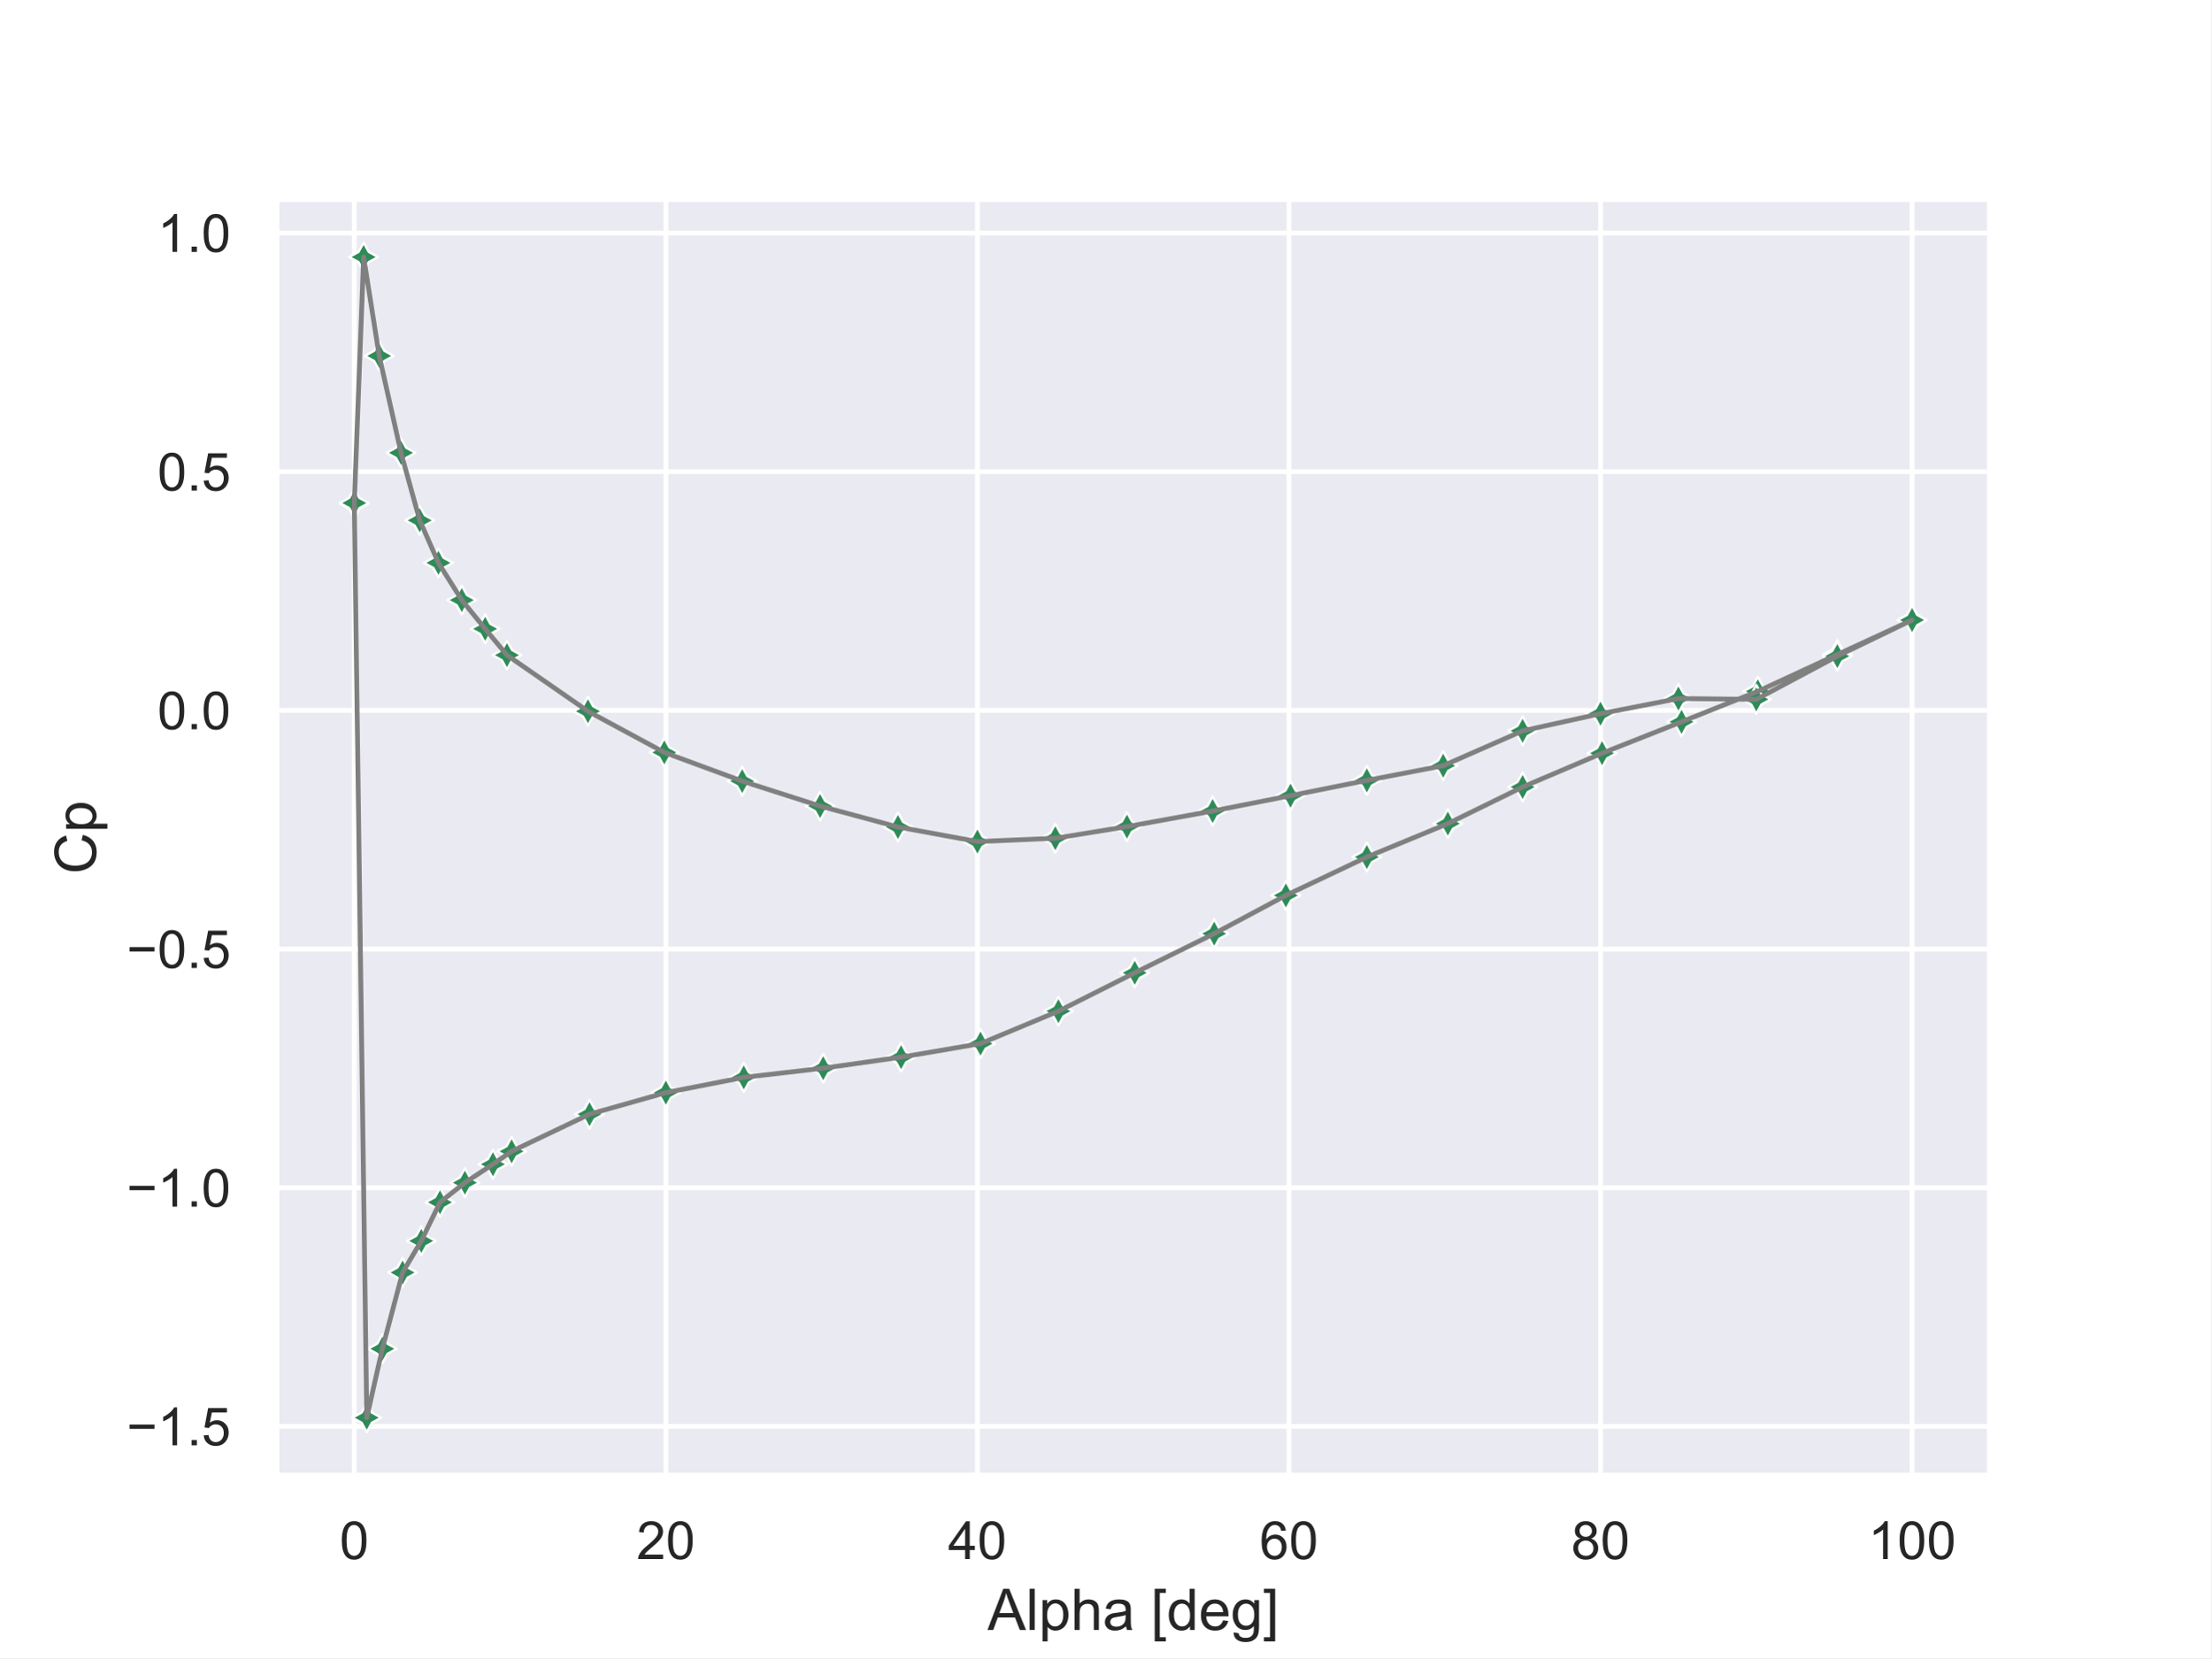
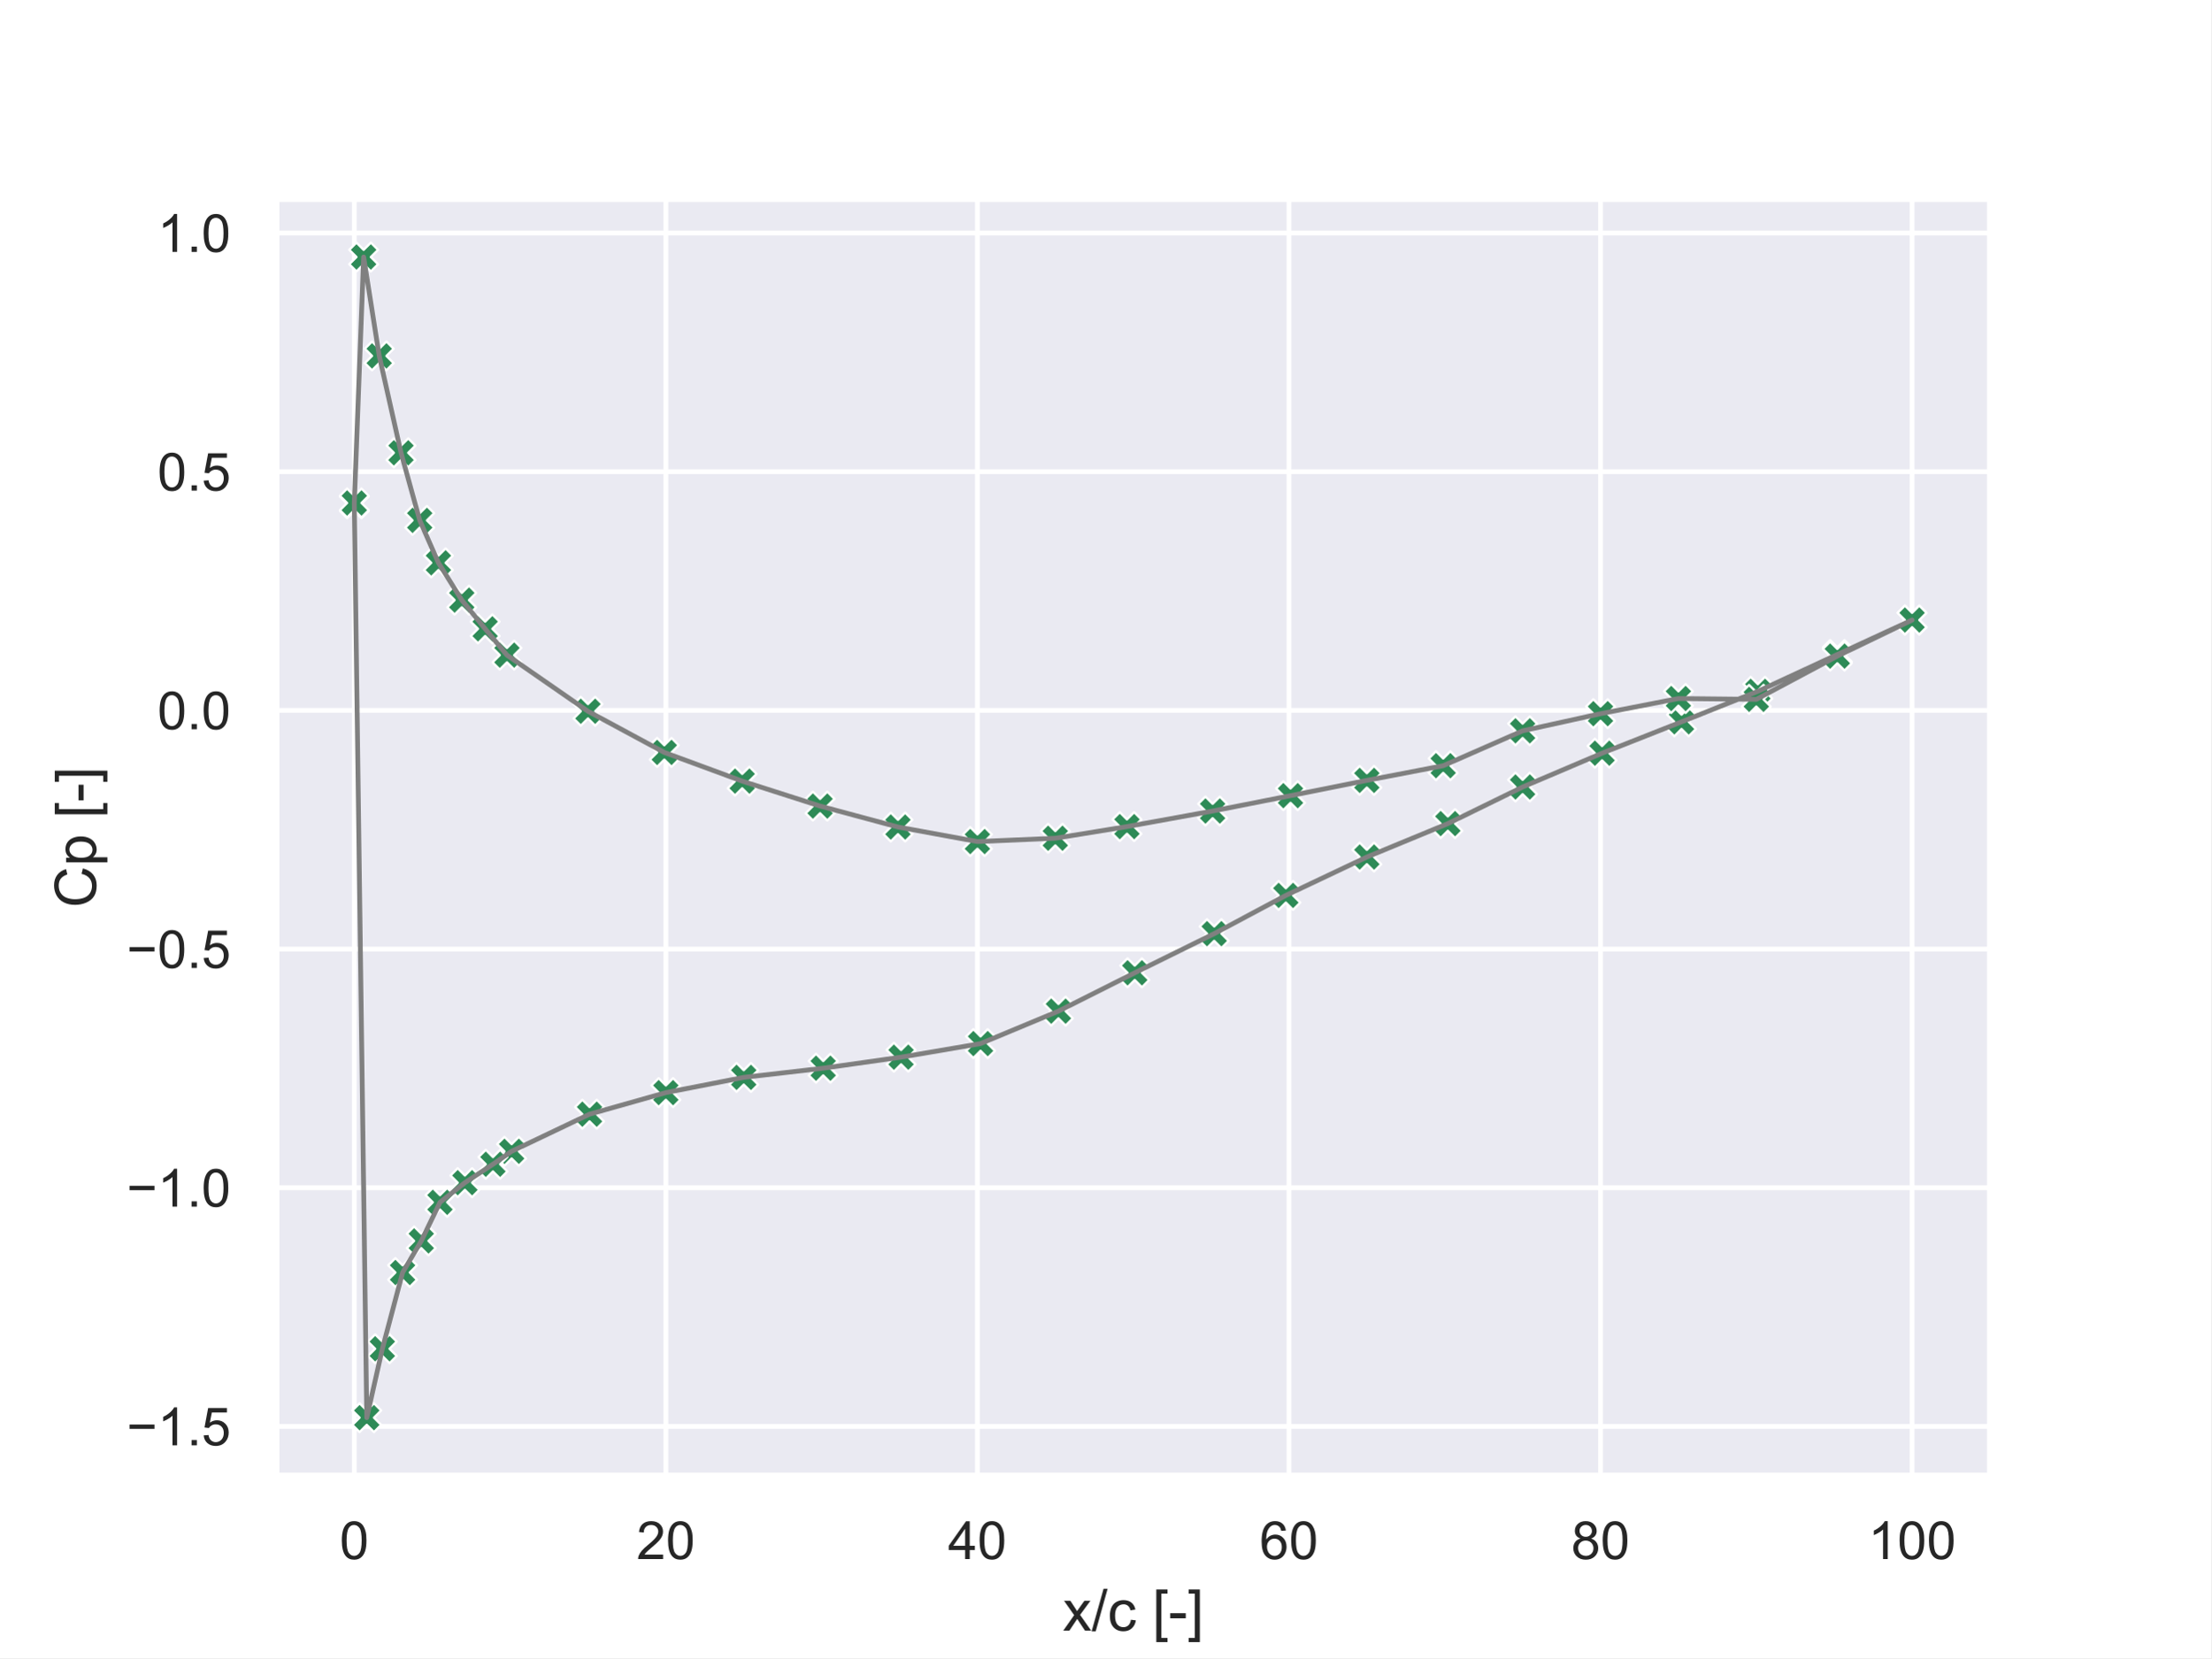
<svg xmlns="http://www.w3.org/2000/svg" xmlns:xlink="http://www.w3.org/1999/xlink" width="460.8pt" height="345.6pt" viewBox="0 0 460.8 345.6" version="1.1">
  <defs>
    <style type="text/css">*{stroke-linejoin: round; stroke-linecap: butt}</style>
  </defs>
  <g id="figure_1">
    <g id="patch_1">
      <path d="M 0 345.6  L 460.8 345.6  L 460.8 0  L 0 0  z " style="fill: #ffffff" />
    </g>
    <g id="axes_1">
      <g id="patch_2">
        <path d="M 57.6 307.584  L 414.72 307.584  L 414.72 41.472  L 57.6 41.472  z " style="fill: #eaeaf2" />
      </g>
      <g id="matplotlib.axis_1">
        <g id="xtick_1">
          <g id="line2d_1">
-             <path d="M 73.833 307.584  L 73.833 41.472  " clip-path="url(#pe82095e850)" style="fill: none; stroke: #ffffff; stroke-linecap: round" />
+             <path d="M 73.833 307.584  L 73.833 41.472  " clip-path="url(#p884290148d)" style="fill: none; stroke: #ffffff; stroke-linecap: round" />
          </g>
          <g id="text_1">
            <g style="fill: #262626" transform="translate(70.77421 324.9576) scale(0.11 -0.11)">
              <defs>
                <path id="ArialMT-30" d="M 266 2259  Q 266 3072 433 3567  Q 600 4063 929 4331  Q 1259 4600 1759 4600  Q 2128 4600 2406 4451  Q 2684 4303 2865 4023  Q 3047 3744 3150 3342  Q 3253 2941 3253 2259  Q 3253 1453 3087 958  Q 2922 463 2592 192  Q 2263 -78 1759 -78  Q 1097 -78 719 397  Q 266 969 266 2259  z M 844 2259  Q 844 1131 1108 757  Q 1372 384 1759 384  Q 2147 384 2411 759  Q 2675 1134 2675 2259  Q 2675 3391 2411 3762  Q 2147 4134 1753 4134  Q 1366 4134 1134 3806  Q 844 3388 844 2259  z " transform="scale(0.015625)" />
              </defs>
              <use xlink:href="#ArialMT-30" />
            </g>
          </g>
        </g>
        <g id="xtick_2">
          <g id="line2d_2">
-             <path d="M 138.764 307.584  L 138.764 41.472  " clip-path="url(#pe82095e850)" style="fill: none; stroke: #ffffff; stroke-linecap: round" />
+             <path d="M 138.764 307.584  L 138.764 41.472  " clip-path="url(#p884290148d)" style="fill: none; stroke: #ffffff; stroke-linecap: round" />
          </g>
          <g id="text_2">
            <g style="fill: #262626" transform="translate(132.6466 324.9576) scale(0.11 -0.11)">
              <defs>
                <path id="ArialMT-32" d="M 3222 541  L 3222 0  L 194 0  Q 188 203 259 391  Q 375 700 629 1000  Q 884 1300 1366 1694  Q 2113 2306 2375 2664  Q 2638 3022 2638 3341  Q 2638 3675 2398 3904  Q 2159 4134 1775 4134  Q 1369 4134 1125 3890  Q 881 3647 878 3216  L 300 3275  Q 359 3922 746 4261  Q 1134 4600 1788 4600  Q 2447 4600 2831 4234  Q 3216 3869 3216 3328  Q 3216 3053 3103 2787  Q 2991 2522 2730 2228  Q 2469 1934 1863 1422  Q 1356 997 1212 845  Q 1069 694 975 541  L 3222 541  z " transform="scale(0.015625)" />
              </defs>
              <use xlink:href="#ArialMT-32" />
              <use xlink:href="#ArialMT-30" x="55.615" />
            </g>
          </g>
        </g>
        <g id="xtick_3">
          <g id="line2d_3">
-             <path d="M 203.695 307.584  L 203.695 41.472  " clip-path="url(#pe82095e850)" style="fill: none; stroke: #ffffff; stroke-linecap: round" />
+             <path d="M 203.695 307.584  L 203.695 41.472  " clip-path="url(#p884290148d)" style="fill: none; stroke: #ffffff; stroke-linecap: round" />
          </g>
          <g id="text_3">
            <g style="fill: #262626" transform="translate(197.5775 324.9576) scale(0.11 -0.11)">
              <defs>
                <path id="ArialMT-34" d="M 2069 0  L 2069 1097  L 81 1097  L 81 1613  L 2172 4581  L 2631 4581  L 2631 1613  L 3250 1613  L 3250 1097  L 2631 1097  L 2631 0  L 2069 0  z M 2069 1613  L 2069 3678  L 634 1613  L 2069 1613  z " transform="scale(0.015625)" />
              </defs>
              <use xlink:href="#ArialMT-34" />
              <use xlink:href="#ArialMT-30" x="55.615" />
            </g>
          </g>
        </g>
        <g id="xtick_4">
          <g id="line2d_4">
-             <path d="M 268.625 307.584  L 268.625 41.472  " clip-path="url(#pe82095e850)" style="fill: none; stroke: #ffffff; stroke-linecap: round" />
+             <path d="M 268.625 307.584  L 268.625 41.472  " clip-path="url(#p884290148d)" style="fill: none; stroke: #ffffff; stroke-linecap: round" />
          </g>
          <g id="text_4">
            <g style="fill: #262626" transform="translate(262.5084 324.9576) scale(0.11 -0.11)">
              <defs>
                <path id="ArialMT-36" d="M 3184 3459  L 2625 3416  Q 2550 3747 2413 3897  Q 2184 4138 1850 4138  Q 1581 4138 1378 3988  Q 1113 3794 959 3422  Q 806 3050 800 2363  Q 1003 2672 1297 2822  Q 1591 2972 1913 2972  Q 2475 2972 2870 2558  Q 3266 2144 3266 1488  Q 3266 1056 3080 686  Q 2894 316 2569 119  Q 2244 -78 1831 -78  Q 1128 -78 684 439  Q 241 956 241 2144  Q 241 3472 731 4075  Q 1159 4600 1884 4600  Q 2425 4600 2770 4297  Q 3116 3994 3184 3459  z M 888 1484  Q 888 1194 1011 928  Q 1134 663 1356 523  Q 1578 384 1822 384  Q 2178 384 2434 671  Q 2691 959 2691 1453  Q 2691 1928 2437 2201  Q 2184 2475 1800 2475  Q 1419 2475 1153 2201  Q 888 1928 888 1484  z " transform="scale(0.015625)" />
              </defs>
              <use xlink:href="#ArialMT-36" />
              <use xlink:href="#ArialMT-30" x="55.615" />
            </g>
          </g>
        </g>
        <g id="xtick_5">
          <g id="line2d_5">
-             <path d="M 333.556 307.584  L 333.556 41.472  " clip-path="url(#pe82095e850)" style="fill: none; stroke: #ffffff; stroke-linecap: round" />
+             <path d="M 333.556 307.584  L 333.556 41.472  " clip-path="url(#p884290148d)" style="fill: none; stroke: #ffffff; stroke-linecap: round" />
          </g>
          <g id="text_5">
            <g style="fill: #262626" transform="translate(327.4393 324.9576) scale(0.11 -0.11)">
              <defs>
                <path id="ArialMT-38" d="M 1131 2484  Q 781 2613 612 2850  Q 444 3088 444 3419  Q 444 3919 803 4259  Q 1163 4600 1759 4600  Q 2359 4600 2725 4251  Q 3091 3903 3091 3403  Q 3091 3084 2923 2848  Q 2756 2613 2416 2484  Q 2838 2347 3058 2040  Q 3278 1734 3278 1309  Q 3278 722 2862 322  Q 2447 -78 1769 -78  Q 1091 -78 675 323  Q 259 725 259 1325  Q 259 1772 486 2073  Q 713 2375 1131 2484  z M 1019 3438  Q 1019 3113 1228 2906  Q 1438 2700 1772 2700  Q 2097 2700 2305 2904  Q 2513 3109 2513 3406  Q 2513 3716 2298 3927  Q 2084 4138 1766 4138  Q 1444 4138 1231 3931  Q 1019 3725 1019 3438  z M 838 1322  Q 838 1081 952 856  Q 1066 631 1291 507  Q 1516 384 1775 384  Q 2178 384 2440 643  Q 2703 903 2703 1303  Q 2703 1709 2433 1975  Q 2163 2241 1756 2241  Q 1359 2241 1098 1978  Q 838 1716 838 1322  z " transform="scale(0.015625)" />
              </defs>
              <use xlink:href="#ArialMT-38" />
              <use xlink:href="#ArialMT-30" x="55.615" />
            </g>
          </g>
        </g>
        <g id="xtick_6">
          <g id="line2d_6">
-             <path d="M 398.487 307.584  L 398.487 41.472  " clip-path="url(#pe82095e850)" style="fill: none; stroke: #ffffff; stroke-linecap: round" />
+             <path d="M 398.487 307.584  L 398.487 41.472  " clip-path="url(#p884290148d)" style="fill: none; stroke: #ffffff; stroke-linecap: round" />
          </g>
          <g id="text_6">
            <g style="fill: #262626" transform="translate(389.3117 324.9576) scale(0.11 -0.11)">
              <defs>
                <path id="ArialMT-31" d="M 2384 0  L 1822 0  L 1822 3584  Q 1619 3391 1289 3197  Q 959 3003 697 2906  L 697 3450  Q 1169 3672 1522 3987  Q 1875 4303 2022 4600  L 2384 4600  L 2384 0  z " transform="scale(0.015625)" />
              </defs>
              <use xlink:href="#ArialMT-31" />
              <use xlink:href="#ArialMT-30" x="55.615" />
              <use xlink:href="#ArialMT-30" x="111.23" />
            </g>
          </g>
        </g>
        <g id="text_7">
-           <g style="fill: #262626" transform="translate(205.8047 339.7332) scale(0.12 -0.12)">
+           <g style="fill: #262626" transform="translate(221.4947 339.8795) scale(0.12 -0.12)">
            <defs>
-               <path id="ArialMT-41" d="M -9 0  L 1750 4581  L 2403 4581  L 4278 0  L 3588 0  L 3053 1388  L 1138 1388  L 634 0  L -9 0  z M 1313 1881  L 2866 1881  L 2388 3150  Q 2169 3728 2063 4100  Q 1975 3659 1816 3225  L 1313 1881  z " transform="scale(0.015625)" />
-               <path id="ArialMT-6c" d="M 409 0  L 409 4581  L 972 4581  L 972 0  L 409 0  z " transform="scale(0.015625)" />
-               <path id="ArialMT-70" d="M 422 -1272  L 422 3319  L 934 3319  L 934 2888  Q 1116 3141 1344 3267  Q 1572 3394 1897 3394  Q 2322 3394 2647 3175  Q 2972 2956 3137 2557  Q 3303 2159 3303 1684  Q 3303 1175 3120 767  Q 2938 359 2589 142  Q 2241 -75 1856 -75  Q 1575 -75 1351 44  Q 1128 163 984 344  L 984 -1272  L 422 -1272  z M 931 1641  Q 931 1000 1190 694  Q 1450 388 1819 388  Q 2194 388 2461 705  Q 2728 1022 2728 1688  Q 2728 2322 2467 2637  Q 2206 2953 1844 2953  Q 1484 2953 1207 2617  Q 931 2281 931 1641  z " transform="scale(0.015625)" />
-               <path id="ArialMT-68" d="M 422 0  L 422 4581  L 984 4581  L 984 2938  Q 1378 3394 1978 3394  Q 2347 3394 2619 3248  Q 2891 3103 3008 2847  Q 3125 2591 3125 2103  L 3125 0  L 2563 0  L 2563 2103  Q 2563 2525 2380 2717  Q 2197 2909 1863 2909  Q 1613 2909 1392 2779  Q 1172 2650 1078 2428  Q 984 2206 984 1816  L 984 0  L 422 0  z " transform="scale(0.015625)" />
-               <path id="ArialMT-61" d="M 2588 409  Q 2275 144 1986 34  Q 1697 -75 1366 -75  Q 819 -75 525 192  Q 231 459 231 875  Q 231 1119 342 1320  Q 453 1522 633 1644  Q 813 1766 1038 1828  Q 1203 1872 1538 1913  Q 2219 1994 2541 2106  Q 2544 2222 2544 2253  Q 2544 2597 2384 2738  Q 2169 2928 1744 2928  Q 1347 2928 1158 2789  Q 969 2650 878 2297  L 328 2372  Q 403 2725 575 2942  Q 747 3159 1072 3276  Q 1397 3394 1825 3394  Q 2250 3394 2515 3294  Q 2781 3194 2906 3042  Q 3031 2891 3081 2659  Q 3109 2516 3109 2141  L 3109 1391  Q 3109 606 3145 398  Q 3181 191 3288 0  L 2700 0  Q 2613 175 2588 409  z M 2541 1666  Q 2234 1541 1622 1453  Q 1275 1403 1131 1340  Q 988 1278 909 1158  Q 831 1038 831 891  Q 831 666 1001 516  Q 1172 366 1500 366  Q 1825 366 2078 508  Q 2331 650 2450 897  Q 2541 1088 2541 1459  L 2541 1666  z " transform="scale(0.015625)" />
+               <path id="ArialMT-78" d="M 47 0  L 1259 1725  L 138 3319  L 841 3319  L 1350 2541  Q 1494 2319 1581 2169  Q 1719 2375 1834 2534  L 2394 3319  L 3066 3319  L 1919 1756  L 3153 0  L 2463 0  L 1781 1031  L 1600 1309  L 728 0  L 47 0  z " transform="scale(0.015625)" />
+               <path id="ArialMT-2f" d="M 0 -78  L 1328 4659  L 1778 4659  L 453 -78  L 0 -78  z " transform="scale(0.015625)" />
+               <path id="ArialMT-63" d="M 2588 1216  L 3141 1144  Q 3050 572 2676 248  Q 2303 -75 1759 -75  Q 1078 -75 664 370  Q 250 816 250 1647  Q 250 2184 428 2587  Q 606 2991 970 3192  Q 1334 3394 1763 3394  Q 2303 3394 2647 3120  Q 2991 2847 3088 2344  L 2541 2259  Q 2463 2594 2264 2762  Q 2066 2931 1784 2931  Q 1359 2931 1093 2626  Q 828 2322 828 1663  Q 828 994 1084 691  Q 1341 388 1753 388  Q 2084 388 2306 591  Q 2528 794 2588 1216  z " transform="scale(0.015625)" />
              <path id="ArialMT-20" transform="scale(0.015625)" />
              <path id="ArialMT-5b" d="M 434 -1272  L 434 4581  L 1675 4581  L 1675 4116  L 997 4116  L 997 -806  L 1675 -806  L 1675 -1272  L 434 -1272  z " transform="scale(0.015625)" />
-               <path id="ArialMT-64" d="M 2575 0  L 2575 419  Q 2259 -75 1647 -75  Q 1250 -75 917 144  Q 584 363 401 755  Q 219 1147 219 1656  Q 219 2153 384 2558  Q 550 2963 881 3178  Q 1213 3394 1622 3394  Q 1922 3394 2156 3267  Q 2391 3141 2538 2938  L 2538 4581  L 3097 4581  L 3097 0  L 2575 0  z M 797 1656  Q 797 1019 1065 703  Q 1334 388 1700 388  Q 2069 388 2326 689  Q 2584 991 2584 1609  Q 2584 2291 2321 2609  Q 2059 2928 1675 2928  Q 1300 2928 1048 2622  Q 797 2316 797 1656  z " transform="scale(0.015625)" />
-               <path id="ArialMT-65" d="M 2694 1069  L 3275 997  Q 3138 488 2766 206  Q 2394 -75 1816 -75  Q 1088 -75 661 373  Q 234 822 234 1631  Q 234 2469 665 2931  Q 1097 3394 1784 3394  Q 2450 3394 2872 2941  Q 3294 2488 3294 1666  Q 3294 1616 3291 1516  L 816 1516  Q 847 969 1125 678  Q 1403 388 1819 388  Q 2128 388 2347 550  Q 2566 713 2694 1069  z M 847 1978  L 2700 1978  Q 2663 2397 2488 2606  Q 2219 2931 1791 2931  Q 1403 2931 1139 2672  Q 875 2413 847 1978  z " transform="scale(0.015625)" />
-               <path id="ArialMT-67" d="M 319 -275  L 866 -356  Q 900 -609 1056 -725  Q 1266 -881 1628 -881  Q 2019 -881 2231 -725  Q 2444 -569 2519 -288  Q 2563 -116 2559 434  Q 2191 0 1641 0  Q 956 0 581 494  Q 206 988 206 1678  Q 206 2153 378 2554  Q 550 2956 876 3175  Q 1203 3394 1644 3394  Q 2231 3394 2613 2919  L 2613 3319  L 3131 3319  L 3131 450  Q 3131 -325 2973 -648  Q 2816 -972 2473 -1159  Q 2131 -1347 1631 -1347  Q 1038 -1347 672 -1080  Q 306 -813 319 -275  z M 784 1719  Q 784 1066 1043 766  Q 1303 466 1694 466  Q 2081 466 2343 764  Q 2606 1063 2606 1700  Q 2606 2309 2336 2618  Q 2066 2928 1684 2928  Q 1309 2928 1046 2623  Q 784 2319 784 1719  z " transform="scale(0.015625)" />
+               <path id="ArialMT-2d" d="M 203 1375  L 203 1941  L 1931 1941  L 1931 1375  L 203 1375  z " transform="scale(0.015625)" />
              <path id="ArialMT-5d" d="M 1363 -1272  L 122 -1272  L 122 -806  L 800 -806  L 800 4116  L 122 4116  L 122 4581  L 1363 4581  L 1363 -1272  z " transform="scale(0.015625)" />
            </defs>
-             <use xlink:href="#ArialMT-41" />
-             <use xlink:href="#ArialMT-6c" x="66.699" />
-             <use xlink:href="#ArialMT-70" x="88.916" />
-             <use xlink:href="#ArialMT-68" x="144.531" />
-             <use xlink:href="#ArialMT-61" x="200.146" />
-             <use xlink:href="#ArialMT-20" x="255.762" />
-             <use xlink:href="#ArialMT-5b" x="283.545" />
-             <use xlink:href="#ArialMT-64" x="311.328" />
-             <use xlink:href="#ArialMT-65" x="366.943" />
-             <use xlink:href="#ArialMT-67" x="422.559" />
-             <use xlink:href="#ArialMT-5d" x="478.174" />
+             <use xlink:href="#ArialMT-78" />
+             <use xlink:href="#ArialMT-2f" x="50" />
+             <use xlink:href="#ArialMT-63" x="77.783" />
+             <use xlink:href="#ArialMT-20" x="127.783" />
+             <use xlink:href="#ArialMT-5b" x="155.566" />
+             <use xlink:href="#ArialMT-2d" x="183.35" />
+             <use xlink:href="#ArialMT-5d" x="216.65" />
          </g>
        </g>
      </g>
      <g id="matplotlib.axis_2">
        <g id="ytick_1">
          <g id="line2d_7">
-             <path d="M 57.6 297.314  L 414.72 297.314  " clip-path="url(#pe82095e850)" style="fill: none; stroke: #ffffff; stroke-linecap: round" />
+             <path d="M 57.6 297.314  L 414.72 297.314  " clip-path="url(#p884290148d)" style="fill: none; stroke: #ffffff; stroke-linecap: round" />
          </g>
          <g id="text_8">
            <g style="fill: #262626" transform="translate(26.38531 301.2506) scale(0.11 -0.11)">
              <defs>
                <path id="ArialMT-2212" d="M 3381 1997  L 356 1997  L 356 2522  L 3381 2522  L 3381 1997  z " transform="scale(0.015625)" />
                <path id="ArialMT-2e" d="M 581 0  L 581 641  L 1222 641  L 1222 0  L 581 0  z " transform="scale(0.015625)" />
                <path id="ArialMT-35" d="M 266 1200  L 856 1250  Q 922 819 1161 601  Q 1400 384 1738 384  Q 2144 384 2425 690  Q 2706 997 2706 1503  Q 2706 1984 2436 2262  Q 2166 2541 1728 2541  Q 1456 2541 1237 2417  Q 1019 2294 894 2097  L 366 2166  L 809 4519  L 3088 4519  L 3088 3981  L 1259 3981  L 1013 2750  Q 1425 3038 1878 3038  Q 2478 3038 2890 2622  Q 3303 2206 3303 1553  Q 3303 931 2941 478  Q 2500 -78 1738 -78  Q 1113 -78 717 272  Q 322 622 266 1200  z " transform="scale(0.015625)" />
              </defs>
              <use xlink:href="#ArialMT-2212" />
              <use xlink:href="#ArialMT-31" x="58.398" />
              <use xlink:href="#ArialMT-2e" x="114.014" />
              <use xlink:href="#ArialMT-35" x="141.797" />
            </g>
          </g>
        </g>
        <g id="ytick_2">
          <g id="line2d_8">
-             <path d="M 57.6 247.564  L 414.72 247.564  " clip-path="url(#pe82095e850)" style="fill: none; stroke: #ffffff; stroke-linecap: round" />
+             <path d="M 57.6 247.564  L 414.72 247.564  " clip-path="url(#p884290148d)" style="fill: none; stroke: #ffffff; stroke-linecap: round" />
          </g>
          <g id="text_9">
            <g style="fill: #262626" transform="translate(26.38531 251.5005) scale(0.11 -0.11)">
              <use xlink:href="#ArialMT-2212" />
              <use xlink:href="#ArialMT-31" x="58.398" />
              <use xlink:href="#ArialMT-2e" x="114.014" />
              <use xlink:href="#ArialMT-30" x="141.797" />
            </g>
          </g>
        </g>
        <g id="ytick_3">
          <g id="line2d_9">
-             <path d="M 57.6 197.814  L 414.72 197.814  " clip-path="url(#pe82095e850)" style="fill: none; stroke: #ffffff; stroke-linecap: round" />
+             <path d="M 57.6 197.814  L 414.72 197.814  " clip-path="url(#p884290148d)" style="fill: none; stroke: #ffffff; stroke-linecap: round" />
          </g>
          <g id="text_10">
            <g style="fill: #262626" transform="translate(26.38531 201.7503) scale(0.11 -0.11)">
              <use xlink:href="#ArialMT-2212" />
              <use xlink:href="#ArialMT-30" x="58.398" />
              <use xlink:href="#ArialMT-2e" x="114.014" />
              <use xlink:href="#ArialMT-35" x="141.797" />
            </g>
          </g>
        </g>
        <g id="ytick_4">
          <g id="line2d_10">
-             <path d="M 57.6 148.063  L 414.72 148.063  " clip-path="url(#pe82095e850)" style="fill: none; stroke: #ffffff; stroke-linecap: round" />
+             <path d="M 57.6 148.063  L 414.72 148.063  " clip-path="url(#p884290148d)" style="fill: none; stroke: #ffffff; stroke-linecap: round" />
          </g>
          <g id="text_11">
            <g style="fill: #262626" transform="translate(32.81 152.0002) scale(0.11 -0.11)">
              <use xlink:href="#ArialMT-30" />
              <use xlink:href="#ArialMT-2e" x="55.615" />
              <use xlink:href="#ArialMT-30" x="83.398" />
            </g>
          </g>
        </g>
        <g id="ytick_5">
          <g id="line2d_11">
-             <path d="M 57.6 98.313  L 414.72 98.313  " clip-path="url(#pe82095e850)" style="fill: none; stroke: #ffffff; stroke-linecap: round" />
+             <path d="M 57.6 98.313  L 414.72 98.313  " clip-path="url(#p884290148d)" style="fill: none; stroke: #ffffff; stroke-linecap: round" />
          </g>
          <g id="text_12">
            <g style="fill: #262626" transform="translate(32.81 102.2501) scale(0.11 -0.11)">
              <use xlink:href="#ArialMT-30" />
              <use xlink:href="#ArialMT-2e" x="55.615" />
              <use xlink:href="#ArialMT-35" x="83.398" />
            </g>
          </g>
        </g>
        <g id="ytick_6">
          <g id="line2d_12">
-             <path d="M 57.6 48.563  L 414.72 48.563  " clip-path="url(#pe82095e850)" style="fill: none; stroke: #ffffff; stroke-linecap: round" />
+             <path d="M 57.6 48.563  L 414.72 48.563  " clip-path="url(#p884290148d)" style="fill: none; stroke: #ffffff; stroke-linecap: round" />
          </g>
          <g id="text_13">
            <g style="fill: #262626" transform="translate(32.81 52.49993) scale(0.11 -0.11)">
              <use xlink:href="#ArialMT-31" />
              <use xlink:href="#ArialMT-2e" x="55.615" />
              <use xlink:href="#ArialMT-30" x="83.398" />
            </g>
          </g>
        </g>
        <g id="text_14">
-           <g style="fill: #262626" transform="translate(20.00031 182.1977) rotate(-90) scale(0.12 -0.12)">
+           <g style="fill: #262626" transform="translate(20.00031 189.1961) rotate(-90) scale(0.12 -0.12)">
            <defs>
              <path id="ArialMT-43" d="M 3763 1606  L 4369 1453  Q 4178 706 3683 314  Q 3188 -78 2472 -78  Q 1731 -78 1267 223  Q 803 525 561 1097  Q 319 1669 319 2325  Q 319 3041 592 3573  Q 866 4106 1370 4382  Q 1875 4659 2481 4659  Q 3169 4659 3637 4309  Q 4106 3959 4291 3325  L 3694 3184  Q 3534 3684 3231 3912  Q 2928 4141 2469 4141  Q 1941 4141 1586 3887  Q 1231 3634 1087 3207  Q 944 2781 944 2328  Q 944 1744 1114 1308  Q 1284 872 1643 656  Q 2003 441 2422 441  Q 2931 441 3284 734  Q 3638 1028 3763 1606  z " transform="scale(0.015625)" />
+               <path id="ArialMT-70" d="M 422 -1272  L 422 3319  L 934 3319  L 934 2888  Q 1116 3141 1344 3267  Q 1572 3394 1897 3394  Q 2322 3394 2647 3175  Q 2972 2956 3137 2557  Q 3303 2159 3303 1684  Q 3303 1175 3120 767  Q 2938 359 2589 142  Q 2241 -75 1856 -75  Q 1575 -75 1351 44  Q 1128 163 984 344  L 984 -1272  L 422 -1272  z M 931 1641  Q 931 1000 1190 694  Q 1450 388 1819 388  Q 2194 388 2461 705  Q 2728 1022 2728 1688  Q 2728 2322 2467 2637  Q 2206 2953 1844 2953  Q 1484 2953 1207 2617  Q 931 2281 931 1641  z " transform="scale(0.015625)" />
            </defs>
            <use xlink:href="#ArialMT-43" />
            <use xlink:href="#ArialMT-70" x="72.217" />
+             <use xlink:href="#ArialMT-20" x="127.832" />
+             <use xlink:href="#ArialMT-5b" x="155.615" />
+             <use xlink:href="#ArialMT-2d" x="183.398" />
+             <use xlink:href="#ArialMT-5d" x="216.699" />
          </g>
        </g>
      </g>
      <g id="PathCollection_1">
        <defs>
-           <path id="m111bd79a0c" d="M 0 -3  L -1.061 -1.061  L -3 -0  L -1.061 1.061  L -0 3  L 1.061 1.061  L 3 0  L 1.061 -1.061  z " style="stroke: #ffffff; stroke-width: 0.48" />
+           <path id="m55586fbb59" d="M -1.5 3  L 0 1.5  L 1.5 3  L 3 1.5  L 1.5 0  L 3 -1.5  L 1.5 -3  L 0 -1.5  L -1.5 -3  L -3 -1.5  L -1.5 0  L -3 1.5  z " style="stroke: #ffffff; stroke-width: 0.48" />
        </defs>
-         <g clip-path="url(#pe82095e850)">
-           <use xlink:href="#m111bd79a0c" x="398.487" y="129.232" style="fill: #2e8b57; stroke: #ffffff; stroke-width: 0.48" />
-           <use xlink:href="#m111bd79a0c" x="382.904" y="136.42" style="fill: #2e8b57; stroke: #ffffff; stroke-width: 0.48" />
-           <use xlink:href="#m111bd79a0c" x="366.346" y="144.093" style="fill: #2e8b57; stroke: #ffffff; stroke-width: 0.48" />
-           <use xlink:href="#m111bd79a0c" x="350.438" y="150.451" style="fill: #2e8b57; stroke: #ffffff; stroke-width: 0.48" />
-           <use xlink:href="#m111bd79a0c" x="333.881" y="156.988" style="fill: #2e8b57; stroke: #ffffff; stroke-width: 0.48" />
-           <use xlink:href="#m111bd79a0c" x="317.324" y="164.033" style="fill: #2e8b57; stroke: #ffffff; stroke-width: 0.48" />
-           <use xlink:href="#m111bd79a0c" x="301.74" y="171.663" style="fill: #2e8b57; stroke: #ffffff; stroke-width: 0.48" />
-           <use xlink:href="#m111bd79a0c" x="284.858" y="178.63" style="fill: #2e8b57; stroke: #ffffff; stroke-width: 0.48" />
-           <use xlink:href="#m111bd79a0c" x="267.976" y="186.629" style="fill: #2e8b57; stroke: #ffffff; stroke-width: 0.48" />
-           <use xlink:href="#m111bd79a0c" x="253.042" y="194.601" style="fill: #2e8b57; stroke: #ffffff; stroke-width: 0.48" />
-           <use xlink:href="#m111bd79a0c" x="236.485" y="202.763" style="fill: #2e8b57; stroke: #ffffff; stroke-width: 0.48" />
-           <use xlink:href="#m111bd79a0c" x="220.577" y="210.757" style="fill: #2e8b57; stroke: #ffffff; stroke-width: 0.48" />
-           <use xlink:href="#m111bd79a0c" x="204.344" y="217.52" style="fill: #2e8b57; stroke: #ffffff; stroke-width: 0.48" />
-           <use xlink:href="#m111bd79a0c" x="187.786" y="220.346" style="fill: #2e8b57; stroke: #ffffff; stroke-width: 0.48" />
-           <use xlink:href="#m111bd79a0c" x="171.554" y="222.647" style="fill: #2e8b57; stroke: #ffffff; stroke-width: 0.48" />
-           <use xlink:href="#m111bd79a0c" x="154.996" y="224.562" style="fill: #2e8b57; stroke: #ffffff; stroke-width: 0.48" />
-           <use xlink:href="#m111bd79a0c" x="138.764" y="227.737" style="fill: #2e8b57; stroke: #ffffff; stroke-width: 0.48" />
-           <use xlink:href="#m111bd79a0c" x="122.856" y="232.232" style="fill: #2e8b57; stroke: #ffffff; stroke-width: 0.48" />
-           <use xlink:href="#m111bd79a0c" x="106.623" y="239.97" style="fill: #2e8b57; stroke: #ffffff; stroke-width: 0.48" />
-           <use xlink:href="#m111bd79a0c" x="102.727" y="242.667" style="fill: #2e8b57; stroke: #ffffff; stroke-width: 0.48" />
-           <use xlink:href="#m111bd79a0c" x="96.883" y="246.509" style="fill: #2e8b57; stroke: #ffffff; stroke-width: 0.48" />
-           <use xlink:href="#m111bd79a0c" x="91.689" y="250.601" style="fill: #2e8b57; stroke: #ffffff; stroke-width: 0.48" />
-           <use xlink:href="#m111bd79a0c" x="87.793" y="258.648" style="fill: #2e8b57; stroke: #ffffff; stroke-width: 0.48" />
-           <use xlink:href="#m111bd79a0c" x="83.897" y="265.234" style="fill: #2e8b57; stroke: #ffffff; stroke-width: 0.48" />
-           <use xlink:href="#m111bd79a0c" x="79.677" y="281.128" style="fill: #2e8b57; stroke: #ffffff; stroke-width: 0.48" />
-           <use xlink:href="#m111bd79a0c" x="76.43" y="295.488" style="fill: #2e8b57; stroke: #ffffff; stroke-width: 0.48" />
-           <use xlink:href="#m111bd79a0c" x="73.833" y="104.997" style="fill: #2e8b57; stroke: #ffffff; stroke-width: 0.48" />
-           <use xlink:href="#m111bd79a0c" x="73.833" y="104.834" style="fill: #2e8b57; stroke: #ffffff; stroke-width: 0.48" />
-           <use xlink:href="#m111bd79a0c" x="75.781" y="53.568" style="fill: #2e8b57; stroke: #ffffff; stroke-width: 0.48" />
-           <use xlink:href="#m111bd79a0c" x="79.027" y="74.179" style="fill: #2e8b57; stroke: #ffffff; stroke-width: 0.48" />
-           <use xlink:href="#m111bd79a0c" x="83.572" y="94.376" style="fill: #2e8b57; stroke: #ffffff; stroke-width: 0.48" />
-           <use xlink:href="#m111bd79a0c" x="87.468" y="108.459" style="fill: #2e8b57; stroke: #ffffff; stroke-width: 0.48" />
-           <use xlink:href="#m111bd79a0c" x="91.364" y="117.309" style="fill: #2e8b57; stroke: #ffffff; stroke-width: 0.48" />
-           <use xlink:href="#m111bd79a0c" x="96.234" y="125.079" style="fill: #2e8b57; stroke: #ffffff; stroke-width: 0.48" />
-           <use xlink:href="#m111bd79a0c" x="101.104" y="131.067" style="fill: #2e8b57; stroke: #ffffff; stroke-width: 0.48" />
-           <use xlink:href="#m111bd79a0c" x="105.649" y="136.547" style="fill: #2e8b57; stroke: #ffffff; stroke-width: 0.48" />
-           <use xlink:href="#m111bd79a0c" x="122.531" y="148.246" style="fill: #2e8b57; stroke: #ffffff; stroke-width: 0.48" />
-           <use xlink:href="#m111bd79a0c" x="138.439" y="156.828" style="fill: #2e8b57; stroke: #ffffff; stroke-width: 0.48" />
-           <use xlink:href="#m111bd79a0c" x="154.672" y="162.808" style="fill: #2e8b57; stroke: #ffffff; stroke-width: 0.48" />
-           <use xlink:href="#m111bd79a0c" x="170.904" y="168.007" style="fill: #2e8b57; stroke: #ffffff; stroke-width: 0.48" />
-           <use xlink:href="#m111bd79a0c" x="187.137" y="172.374" style="fill: #2e8b57; stroke: #ffffff; stroke-width: 0.48" />
-           <use xlink:href="#m111bd79a0c" x="203.695" y="175.408" style="fill: #2e8b57; stroke: #ffffff; stroke-width: 0.48" />
-           <use xlink:href="#m111bd79a0c" x="219.927" y="174.716" style="fill: #2e8b57; stroke: #ffffff; stroke-width: 0.48" />
-           <use xlink:href="#m111bd79a0c" x="234.861" y="172.288" style="fill: #2e8b57; stroke: #ffffff; stroke-width: 0.48" />
-           <use xlink:href="#m111bd79a0c" x="252.717" y="169.043" style="fill: #2e8b57; stroke: #ffffff; stroke-width: 0.48" />
-           <use xlink:href="#m111bd79a0c" x="268.95" y="165.84" style="fill: #2e8b57; stroke: #ffffff; stroke-width: 0.48" />
-           <use xlink:href="#m111bd79a0c" x="284.858" y="162.656" style="fill: #2e8b57; stroke: #ffffff; stroke-width: 0.48" />
-           <use xlink:href="#m111bd79a0c" x="300.766" y="159.595" style="fill: #2e8b57; stroke: #ffffff; stroke-width: 0.48" />
-           <use xlink:href="#m111bd79a0c" x="317.324" y="152.326" style="fill: #2e8b57; stroke: #ffffff; stroke-width: 0.48" />
-           <use xlink:href="#m111bd79a0c" x="333.556" y="148.753" style="fill: #2e8b57; stroke: #ffffff; stroke-width: 0.48" />
-           <use xlink:href="#m111bd79a0c" x="349.789" y="145.591" style="fill: #2e8b57; stroke: #ffffff; stroke-width: 0.48" />
-           <use xlink:href="#m111bd79a0c" x="366.022" y="145.766" style="fill: #2e8b57; stroke: #ffffff; stroke-width: 0.48" />
-           <use xlink:href="#m111bd79a0c" x="382.904" y="136.751" style="fill: #2e8b57; stroke: #ffffff; stroke-width: 0.48" />
-           <use xlink:href="#m111bd79a0c" x="398.487" y="129.232" style="fill: #2e8b57; stroke: #ffffff; stroke-width: 0.48" />
+         <g clip-path="url(#p884290148d)">
+           <use xlink:href="#m55586fbb59" x="398.487" y="129.232" style="fill: #2e8b57; stroke: #ffffff; stroke-width: 0.48" />
+           <use xlink:href="#m55586fbb59" x="382.904" y="136.42" style="fill: #2e8b57; stroke: #ffffff; stroke-width: 0.48" />
+           <use xlink:href="#m55586fbb59" x="366.346" y="144.093" style="fill: #2e8b57; stroke: #ffffff; stroke-width: 0.48" />
+           <use xlink:href="#m55586fbb59" x="350.438" y="150.451" style="fill: #2e8b57; stroke: #ffffff; stroke-width: 0.48" />
+           <use xlink:href="#m55586fbb59" x="333.881" y="156.988" style="fill: #2e8b57; stroke: #ffffff; stroke-width: 0.48" />
+           <use xlink:href="#m55586fbb59" x="317.324" y="164.033" style="fill: #2e8b57; stroke: #ffffff; stroke-width: 0.48" />
+           <use xlink:href="#m55586fbb59" x="301.74" y="171.663" style="fill: #2e8b57; stroke: #ffffff; stroke-width: 0.48" />
+           <use xlink:href="#m55586fbb59" x="284.858" y="178.63" style="fill: #2e8b57; stroke: #ffffff; stroke-width: 0.48" />
+           <use xlink:href="#m55586fbb59" x="267.976" y="186.629" style="fill: #2e8b57; stroke: #ffffff; stroke-width: 0.48" />
+           <use xlink:href="#m55586fbb59" x="253.042" y="194.601" style="fill: #2e8b57; stroke: #ffffff; stroke-width: 0.48" />
+           <use xlink:href="#m55586fbb59" x="236.485" y="202.763" style="fill: #2e8b57; stroke: #ffffff; stroke-width: 0.48" />
+           <use xlink:href="#m55586fbb59" x="220.577" y="210.757" style="fill: #2e8b57; stroke: #ffffff; stroke-width: 0.48" />
+           <use xlink:href="#m55586fbb59" x="204.344" y="217.52" style="fill: #2e8b57; stroke: #ffffff; stroke-width: 0.48" />
+           <use xlink:href="#m55586fbb59" x="187.786" y="220.346" style="fill: #2e8b57; stroke: #ffffff; stroke-width: 0.48" />
+           <use xlink:href="#m55586fbb59" x="171.554" y="222.647" style="fill: #2e8b57; stroke: #ffffff; stroke-width: 0.48" />
+           <use xlink:href="#m55586fbb59" x="154.996" y="224.562" style="fill: #2e8b57; stroke: #ffffff; stroke-width: 0.48" />
+           <use xlink:href="#m55586fbb59" x="138.764" y="227.737" style="fill: #2e8b57; stroke: #ffffff; stroke-width: 0.48" />
+           <use xlink:href="#m55586fbb59" x="122.856" y="232.232" style="fill: #2e8b57; stroke: #ffffff; stroke-width: 0.48" />
+           <use xlink:href="#m55586fbb59" x="106.623" y="239.97" style="fill: #2e8b57; stroke: #ffffff; stroke-width: 0.48" />
+           <use xlink:href="#m55586fbb59" x="102.727" y="242.667" style="fill: #2e8b57; stroke: #ffffff; stroke-width: 0.48" />
+           <use xlink:href="#m55586fbb59" x="96.883" y="246.509" style="fill: #2e8b57; stroke: #ffffff; stroke-width: 0.48" />
+           <use xlink:href="#m55586fbb59" x="91.689" y="250.601" style="fill: #2e8b57; stroke: #ffffff; stroke-width: 0.48" />
+           <use xlink:href="#m55586fbb59" x="87.793" y="258.648" style="fill: #2e8b57; stroke: #ffffff; stroke-width: 0.48" />
+           <use xlink:href="#m55586fbb59" x="83.897" y="265.234" style="fill: #2e8b57; stroke: #ffffff; stroke-width: 0.48" />
+           <use xlink:href="#m55586fbb59" x="79.677" y="281.128" style="fill: #2e8b57; stroke: #ffffff; stroke-width: 0.48" />
+           <use xlink:href="#m55586fbb59" x="76.43" y="295.488" style="fill: #2e8b57; stroke: #ffffff; stroke-width: 0.48" />
+           <use xlink:href="#m55586fbb59" x="73.833" y="104.997" style="fill: #2e8b57; stroke: #ffffff; stroke-width: 0.48" />
+           <use xlink:href="#m55586fbb59" x="73.833" y="104.834" style="fill: #2e8b57; stroke: #ffffff; stroke-width: 0.48" />
+           <use xlink:href="#m55586fbb59" x="75.781" y="53.568" style="fill: #2e8b57; stroke: #ffffff; stroke-width: 0.48" />
+           <use xlink:href="#m55586fbb59" x="79.027" y="74.179" style="fill: #2e8b57; stroke: #ffffff; stroke-width: 0.48" />
+           <use xlink:href="#m55586fbb59" x="83.572" y="94.376" style="fill: #2e8b57; stroke: #ffffff; stroke-width: 0.48" />
+           <use xlink:href="#m55586fbb59" x="87.468" y="108.459" style="fill: #2e8b57; stroke: #ffffff; stroke-width: 0.48" />
+           <use xlink:href="#m55586fbb59" x="91.364" y="117.309" style="fill: #2e8b57; stroke: #ffffff; stroke-width: 0.48" />
+           <use xlink:href="#m55586fbb59" x="96.234" y="125.079" style="fill: #2e8b57; stroke: #ffffff; stroke-width: 0.48" />
+           <use xlink:href="#m55586fbb59" x="101.104" y="131.067" style="fill: #2e8b57; stroke: #ffffff; stroke-width: 0.48" />
+           <use xlink:href="#m55586fbb59" x="105.649" y="136.547" style="fill: #2e8b57; stroke: #ffffff; stroke-width: 0.48" />
+           <use xlink:href="#m55586fbb59" x="122.531" y="148.246" style="fill: #2e8b57; stroke: #ffffff; stroke-width: 0.48" />
+           <use xlink:href="#m55586fbb59" x="138.439" y="156.828" style="fill: #2e8b57; stroke: #ffffff; stroke-width: 0.48" />
+           <use xlink:href="#m55586fbb59" x="154.672" y="162.808" style="fill: #2e8b57; stroke: #ffffff; stroke-width: 0.48" />
+           <use xlink:href="#m55586fbb59" x="170.904" y="168.007" style="fill: #2e8b57; stroke: #ffffff; stroke-width: 0.48" />
+           <use xlink:href="#m55586fbb59" x="187.137" y="172.374" style="fill: #2e8b57; stroke: #ffffff; stroke-width: 0.48" />
+           <use xlink:href="#m55586fbb59" x="203.695" y="175.408" style="fill: #2e8b57; stroke: #ffffff; stroke-width: 0.48" />
+           <use xlink:href="#m55586fbb59" x="219.927" y="174.716" style="fill: #2e8b57; stroke: #ffffff; stroke-width: 0.48" />
+           <use xlink:href="#m55586fbb59" x="234.861" y="172.288" style="fill: #2e8b57; stroke: #ffffff; stroke-width: 0.48" />
+           <use xlink:href="#m55586fbb59" x="252.717" y="169.043" style="fill: #2e8b57; stroke: #ffffff; stroke-width: 0.48" />
+           <use xlink:href="#m55586fbb59" x="268.95" y="165.84" style="fill: #2e8b57; stroke: #ffffff; stroke-width: 0.48" />
+           <use xlink:href="#m55586fbb59" x="284.858" y="162.656" style="fill: #2e8b57; stroke: #ffffff; stroke-width: 0.48" />
+           <use xlink:href="#m55586fbb59" x="300.766" y="159.595" style="fill: #2e8b57; stroke: #ffffff; stroke-width: 0.48" />
+           <use xlink:href="#m55586fbb59" x="317.324" y="152.326" style="fill: #2e8b57; stroke: #ffffff; stroke-width: 0.48" />
+           <use xlink:href="#m55586fbb59" x="333.556" y="148.753" style="fill: #2e8b57; stroke: #ffffff; stroke-width: 0.48" />
+           <use xlink:href="#m55586fbb59" x="349.789" y="145.591" style="fill: #2e8b57; stroke: #ffffff; stroke-width: 0.48" />
+           <use xlink:href="#m55586fbb59" x="366.022" y="145.766" style="fill: #2e8b57; stroke: #ffffff; stroke-width: 0.48" />
+           <use xlink:href="#m55586fbb59" x="382.904" y="136.751" style="fill: #2e8b57; stroke: #ffffff; stroke-width: 0.48" />
+           <use xlink:href="#m55586fbb59" x="398.487" y="129.232" style="fill: #2e8b57; stroke: #ffffff; stroke-width: 0.48" />
        </g>
      </g>
      <g id="line2d_13">
-         <path d="M 398.487 129.232  L 382.904 136.42  L 366.346 144.093  L 350.438 150.451  L 333.881 156.988  L 317.324 164.033  L 301.74 171.663  L 284.858 178.63  L 267.976 186.629  L 253.042 194.601  L 236.485 202.763  L 220.577 210.757  L 204.344 217.52  L 187.786 220.346  L 171.554 222.647  L 154.996 224.562  L 138.764 227.737  L 122.856 232.232  L 106.623 239.97  L 102.727 242.667  L 96.883 246.509  L 91.689 250.601  L 87.793 258.648  L 83.897 265.234  L 79.677 281.128  L 76.43 295.488  L 73.833 104.997  L 73.833 104.834  L 75.781 53.568  L 79.027 74.179  L 83.572 94.376  L 87.468 108.459  L 91.364 117.309  L 96.234 125.079  L 101.104 131.067  L 105.649 136.547  L 122.531 148.246  L 138.439 156.828  L 154.672 162.808  L 170.904 168.007  L 187.137 172.374  L 203.695 175.408  L 219.927 174.716  L 234.861 172.288  L 252.717 169.043  L 268.95 165.84  L 284.858 162.656  L 300.766 159.595  L 317.324 152.326  L 333.556 148.753  L 349.789 145.591  L 366.022 145.766  L 382.904 136.751  L 398.487 129.232  " clip-path="url(#pe82095e850)" style="fill: none; stroke: #808080; stroke-linecap: round" />
+         <path d="M 398.487 129.232  L 382.904 136.42  L 366.346 144.093  L 350.438 150.451  L 333.881 156.988  L 317.324 164.033  L 301.74 171.663  L 284.858 178.63  L 267.976 186.629  L 253.042 194.601  L 236.485 202.763  L 220.577 210.757  L 204.344 217.52  L 187.786 220.346  L 171.554 222.647  L 154.996 224.562  L 138.764 227.737  L 122.856 232.232  L 106.623 239.97  L 102.727 242.667  L 96.883 246.509  L 91.689 250.601  L 87.793 258.648  L 83.897 265.234  L 79.677 281.128  L 76.43 295.488  L 73.833 104.997  L 73.833 104.834  L 75.781 53.568  L 79.027 74.179  L 83.572 94.376  L 87.468 108.459  L 91.364 117.309  L 96.234 125.079  L 101.104 131.067  L 105.649 136.547  L 122.531 148.246  L 138.439 156.828  L 154.672 162.808  L 170.904 168.007  L 187.137 172.374  L 203.695 175.408  L 219.927 174.716  L 234.861 172.288  L 252.717 169.043  L 268.95 165.84  L 284.858 162.656  L 300.766 159.595  L 317.324 152.326  L 333.556 148.753  L 349.789 145.591  L 366.022 145.766  L 382.904 136.751  L 398.487 129.232  " clip-path="url(#p884290148d)" style="fill: none; stroke: #808080; stroke-linecap: round" />
      </g>
      <g id="patch_3">
        <path d="M 57.6 307.584  L 57.6 41.472  " style="fill: none; stroke: #ffffff; stroke-width: 1.25; stroke-linejoin: miter; stroke-linecap: square" />
      </g>
      <g id="patch_4">
        <path d="M 414.72 307.584  L 414.72 41.472  " style="fill: none; stroke: #ffffff; stroke-width: 1.25; stroke-linejoin: miter; stroke-linecap: square" />
      </g>
      <g id="patch_5">
        <path d="M 57.6 307.584  L 414.72 307.584  " style="fill: none; stroke: #ffffff; stroke-width: 1.25; stroke-linejoin: miter; stroke-linecap: square" />
      </g>
      <g id="patch_6">
        <path d="M 57.6 41.472  L 414.72 41.472  " style="fill: none; stroke: #ffffff; stroke-width: 1.25; stroke-linejoin: miter; stroke-linecap: square" />
      </g>
    </g>
  </g>
  <defs>
-     <clipPath id="pe82095e850">
+     <clipPath id="p884290148d">
      <rect x="57.6" y="41.472" width="357.12" height="266.112" />
    </clipPath>
  </defs>
</svg>
